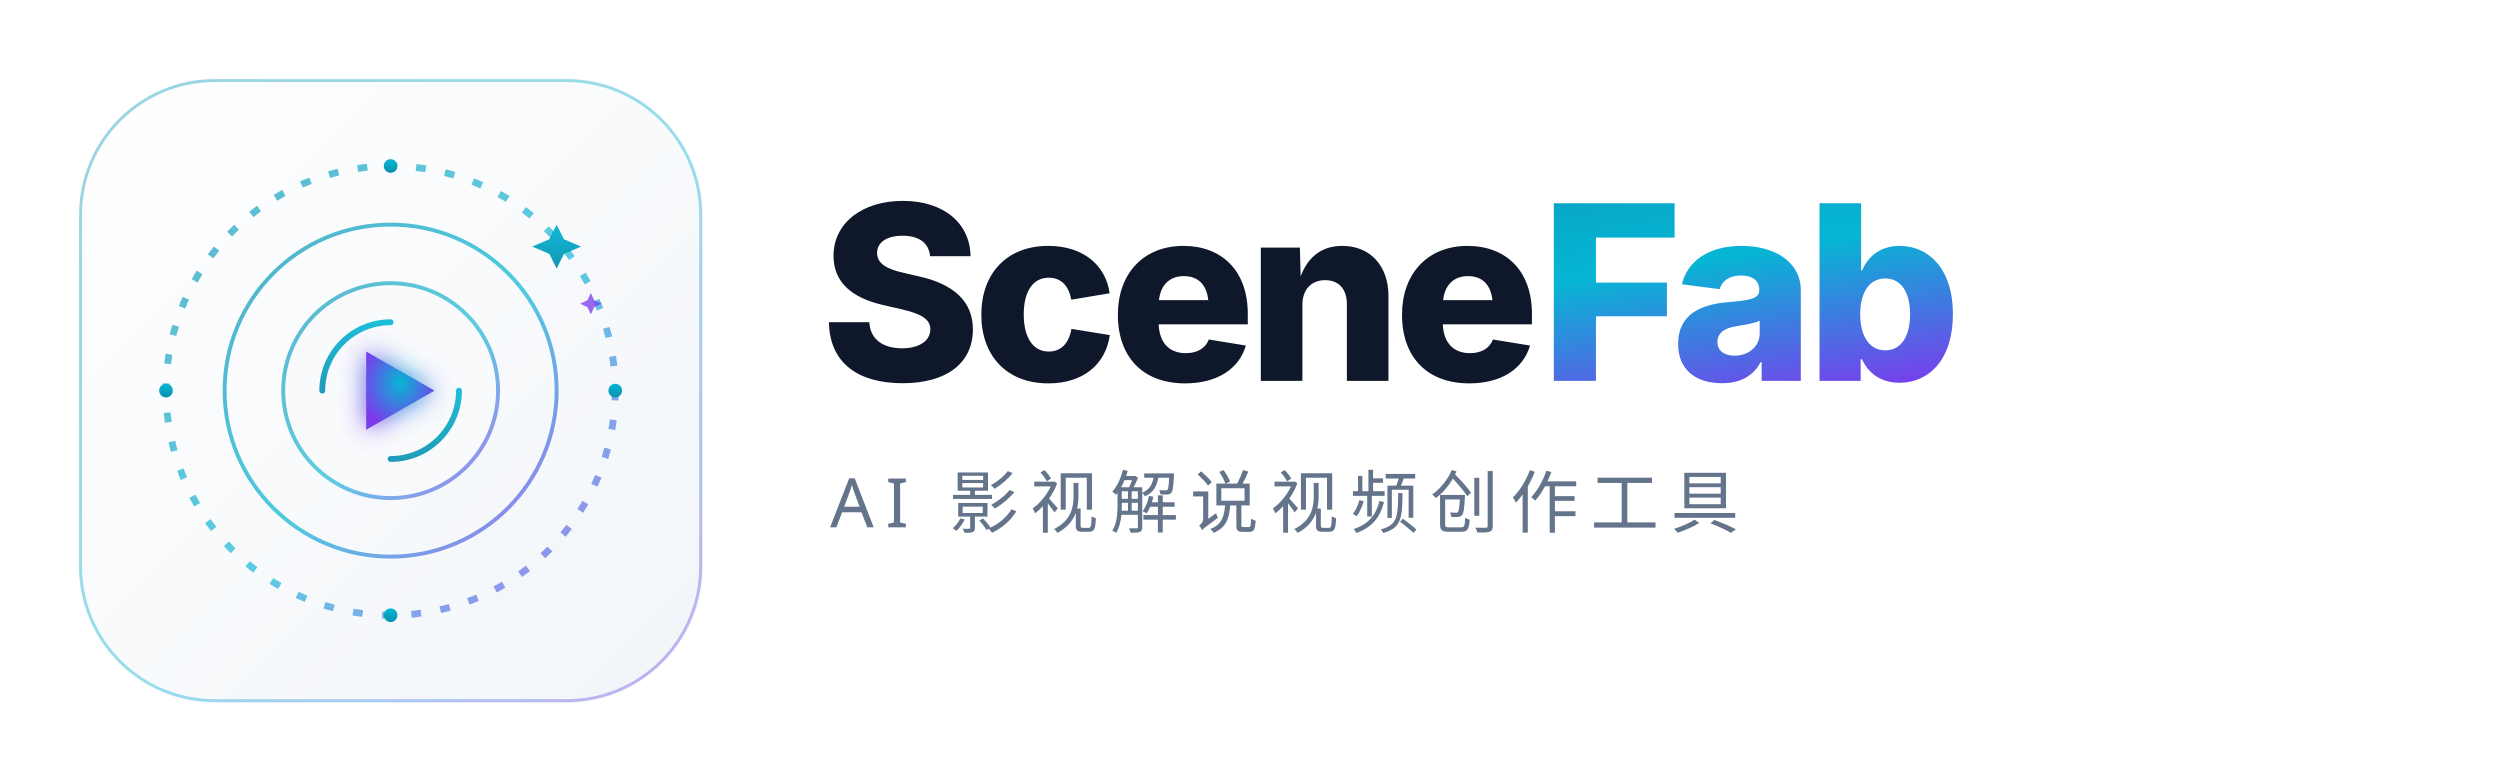
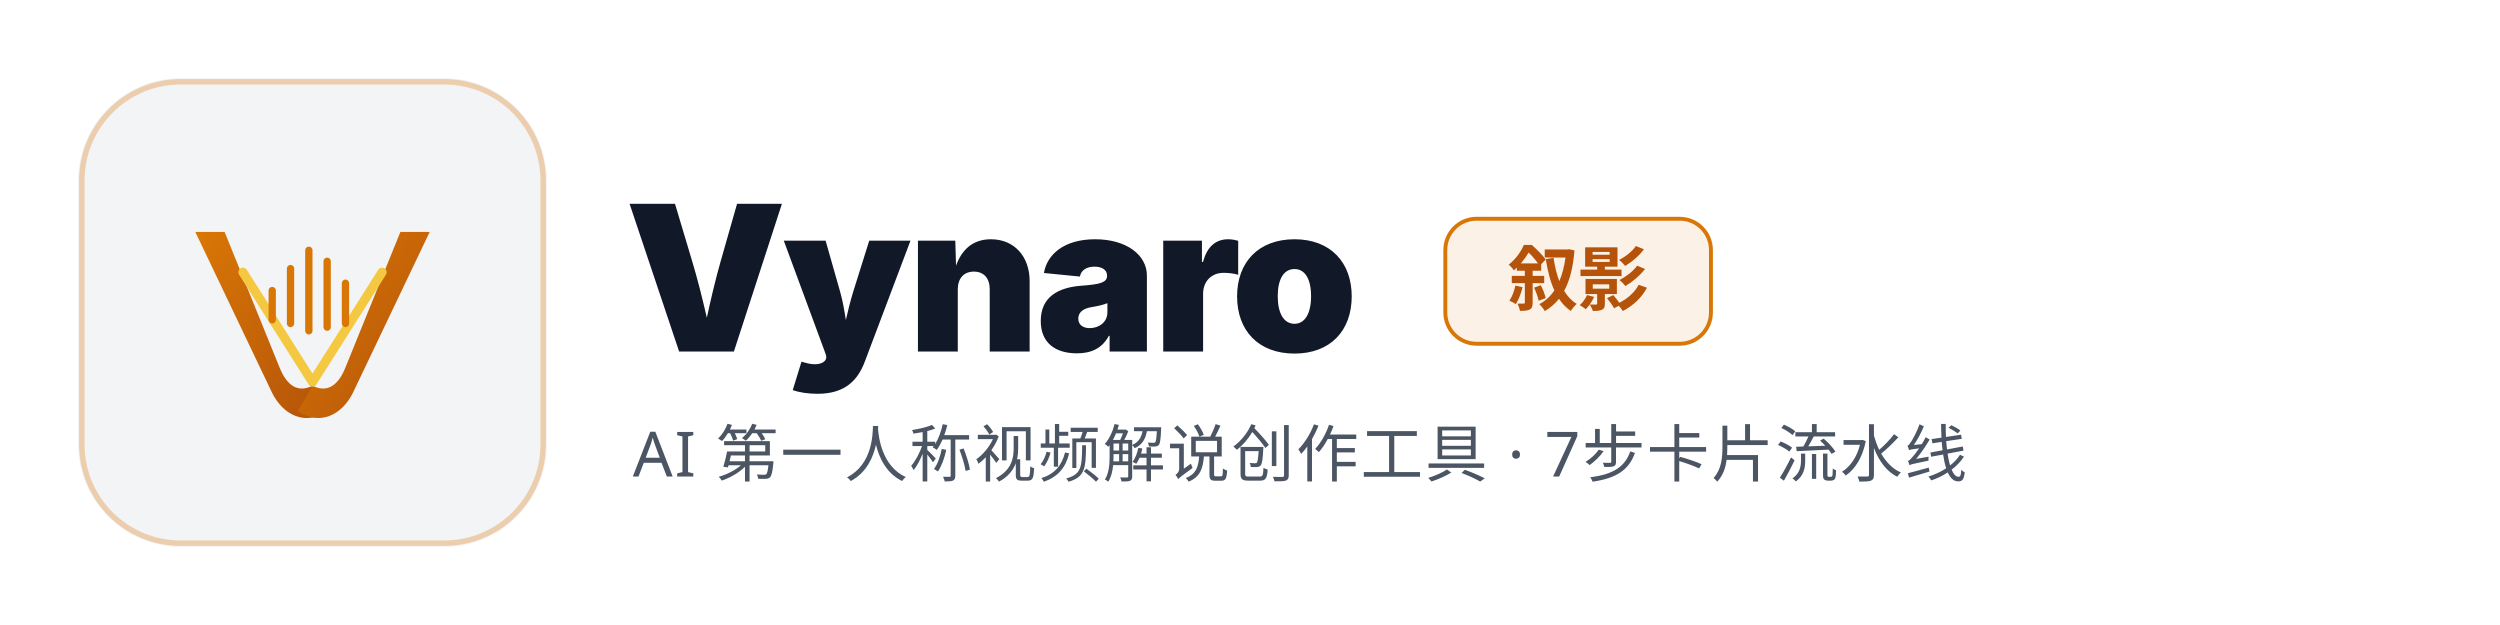
- <svg xmlns="http://www.w3.org/2000/svg" viewBox="0 0 512 160" role="img" aria-label="SceneFab — AI 影视解说视频创作工具 (light)">
+ <svg xmlns="http://www.w3.org/2000/svg" viewBox="0 0 640 160" role="img" aria-label="Vynaro horizontal logo light">
  <defs>
-     <linearGradient id="bgHLight" x1="0%" y1="0%" x2="100%" y2="100%">
-       <stop offset="0%" stop-color="#ffffff" />
-       <stop offset="100%" stop-color="#f1f5f9" />
+     <linearGradient id="hzGoldLight" x1="0%" y1="0%" x2="100%" y2="100%">
+       <stop offset="0%" stop-color="#D97706" />
+       <stop offset="100%" stop-color="#B45309" />
    </linearGradient>
-     <linearGradient id="brandHLight" x1="0%" y1="0%" x2="100%" y2="100%">
-       <stop offset="0%" stop-color="#0891b2" />
-       <stop offset="55%" stop-color="#06b6d4" />
-       <stop offset="100%" stop-color="#7c3aed" />
-     </linearGradient>
-     <linearGradient id="hiHLight" x1="0%" y1="0%" x2="0%" y2="100%">
-       <stop offset="0%" stop-color="#06b6d4" />
-       <stop offset="100%" stop-color="#0891b2" />
-     </linearGradient>
-     <radialGradient id="coreHLight" cx="50%" cy="40%" r="60%">
-       <stop offset="0%" stop-color="#06b6d4" />
-       <stop offset="100%" stop-color="#7c3aed" />
-     </radialGradient>
-     <filter id="glowHLight" x="-50%" y="-50%" width="200%" height="200%">
-       <feGaussianBlur stdDeviation="2.5" result="blur" />
-       <feMerge>
-         <feMergeNode in="blur" />
-         <feMergeNode in="SourceGraphic" />
-       </feMerge>
-     </filter>
  </defs>
-   <g transform="translate(16 16)">
-     <rect width="128" height="128" rx="28" fill="url(#bgHLight)" />
-     <rect x="0.5" y="0.5" width="127" height="127" rx="27.5" fill="none" stroke="url(#brandHLight)" stroke-width="0.6" opacity="0.4" />
-     <circle cx="64" cy="64" r="46" fill="none" stroke="url(#brandHLight)" stroke-width="1.4" stroke-dasharray="2 4" opacity="0.65" />
-     <circle cx="64" cy="64" r="34" fill="none" stroke="url(#brandHLight)" stroke-width="0.8" opacity="0.7" />
-     <g fill="url(#hiHLight)">
-       <circle cx="64" cy="18" r="1.4" />
-       <circle cx="110" cy="64" r="1.4" />
-       <circle cx="64" cy="110" r="1.4" />
-       <circle cx="18" cy="64" r="1.4" />
+   <g transform="translate(20, 20) scale(0.46875)">
+     <rect width="256" height="256" rx="56" ry="56" fill="#F3F4F6" />
+     <rect x="2" y="2" width="252" height="252" rx="54" ry="54" fill="none" stroke="#D97706" stroke-width="3" opacity="0.3" />
+     <g transform="translate(128 126)">
+       <path d="M -64 -42 L -22 46 C -16 58 -4 64 8 56 L 0 42 C -8 46 -14 42 -18 32 L -48 -42 Z" fill="url(#hzGoldLight)" />
+       <path d="M 64 -42 L 22 46 C 16 58 4 64 -8 56 L 0 42 C 8 46 14 42 18 32 L 48 -42 Z" fill="url(#hzGoldLight)" />
+       <path d="M -38 -20 L 0 40 L 38 -20" fill="none" stroke="#F5C842" stroke-width="5" stroke-linecap="round" stroke-linejoin="round" />
+       <g fill="#D97706">
+         <rect x="-24" y="-12" width="4" height="20" rx="2" />
+         <rect x="-14" y="-24" width="4" height="34" rx="2" />
+         <rect x="-4" y="-34" width="4" height="48" rx="2" />
+         <rect x="6" y="-28" width="4" height="40" rx="2" />
+         <rect x="16" y="-16" width="4" height="26" rx="2" />
+       </g>
    </g>
-     <g transform="translate(64 64)">
-       <circle r="22" fill="#f8fafc" />
-       <circle r="22" fill="none" stroke="url(#brandHLight)" stroke-width="0.8" opacity="0.65" />
-       <path d="M -14 0 A 14 14 0 0 1 0 -14" fill="none" stroke="url(#hiHLight)" stroke-width="1.2" stroke-linecap="round" opacity="0.9" />
-       <path d="M 14 0 A 14 14 0 0 1 0 14" fill="none" stroke="url(#hiHLight)" stroke-width="1.2" stroke-linecap="round" opacity="0.9" />
-       <path d="M -5 -8 L 9 0 L -5 8 Z" fill="url(#coreHLight)" filter="url(#glowHLight)" />
-     </g>
-     <path d="M 98 30 L 99.5 33 L 103 34.5 L 99.5 36 L 98 39 L 96.5 36 L 93 34.5 L 96.5 33 Z" fill="url(#hiHLight)" opacity="0.95" />
-     <path d="M 105 44 L 105.7 45.5 L 107.2 46.2 L 105.7 46.9 L 105 48.4 L 104.3 46.9 L 102.8 46.2 L 104.3 45.5 Z" fill="#7c3aed" opacity="0.75" />
  </g>
-   <g transform="translate(168 0)">
-     <text x="0" y="78" font-family="Inter, 'SF Pro Display', 'Helvetica Neue', system-ui, -apple-system, 'PingFang SC', sans-serif" font-size="50" font-weight="800" fill="#0f172a" letter-spacing="-1.8">Scene<tspan fill="url(#brandHLight)">Fab</tspan>
-     </text>
-     <text x="2" y="108" font-family="'PingFang SC', 'Microsoft YaHei', 'Hiragino Sans GB', system-ui, sans-serif" font-size="14" font-weight="500" fill="#64748b" letter-spacing="2.4">AI 影视解说视频创作工具</text>
+   <g transform="translate(160, 42)">
+     <text x="0" y="48" font-family="Inter, -apple-system, sans-serif" font-size="52" font-weight="900" letter-spacing="-1" fill="#111827">Vynaro</text>
+     <rect x="210" y="14" width="68" height="32" rx="8" fill="#D97706" fill-opacity="0.1" stroke="#D97706" stroke-width="1" />
+     <text x="244" y="36" font-family="'PingFang SC', sans-serif" font-size="18" font-weight="700" fill="#B45309" text-anchor="middle">叙影</text>
+     <text x="2" y="80" font-family="'PingFang SC', sans-serif" font-size="16" font-weight="500" fill="#4B5563" letter-spacing="0.5">AI 第一人称视频解说创作工具 · 7步卡片流水线</text>
  </g>
</svg>
